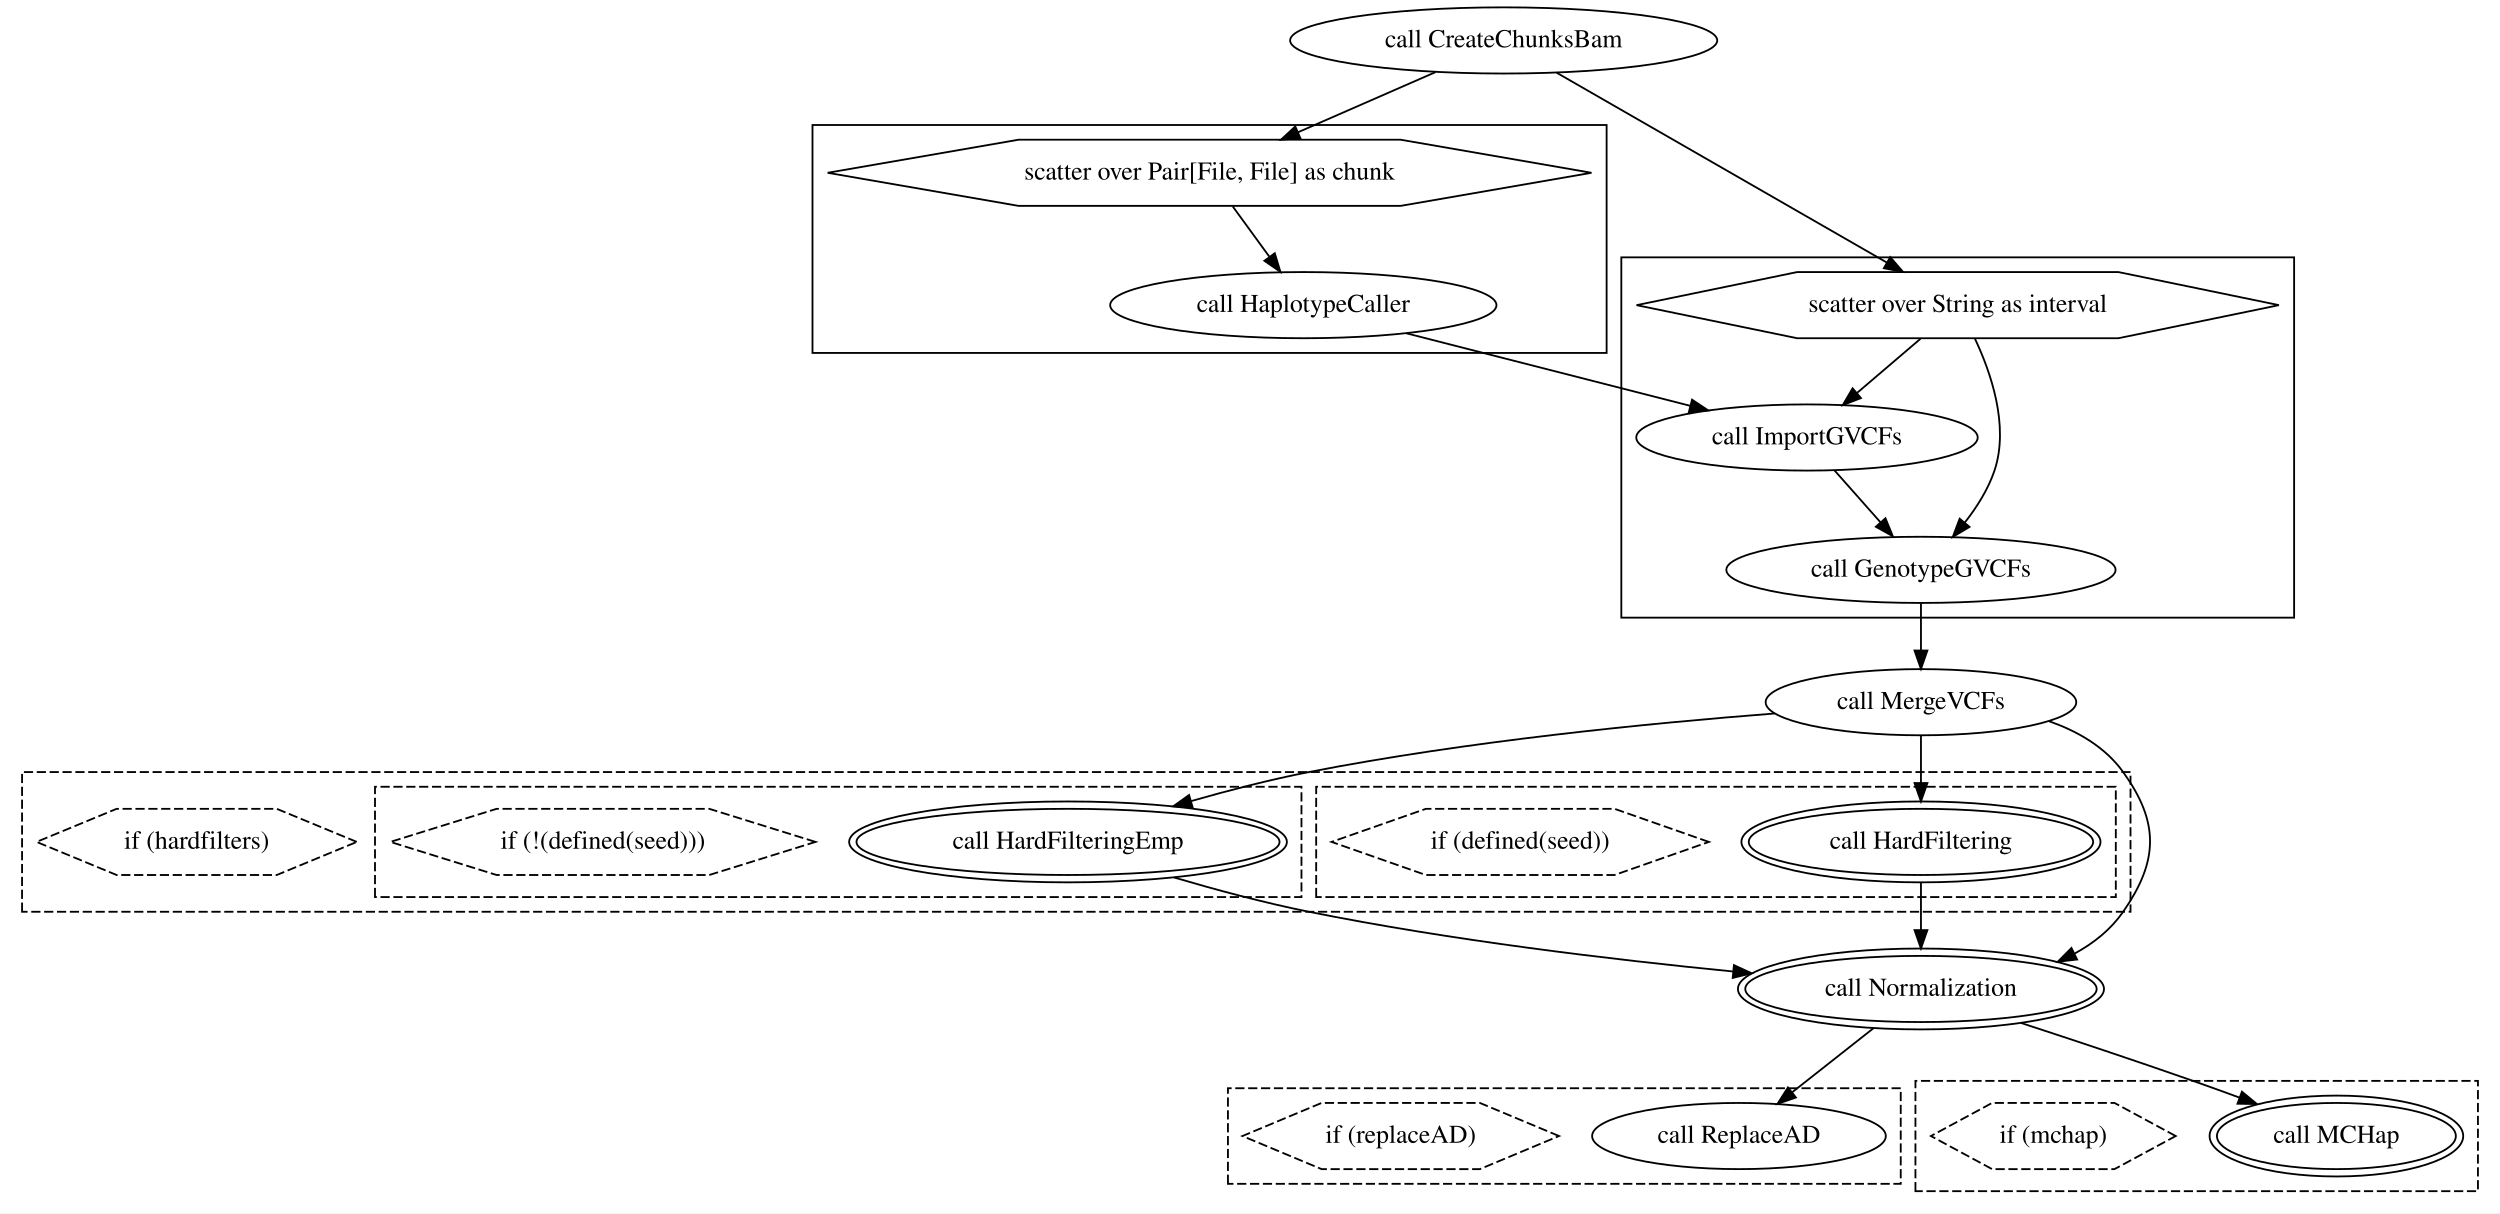
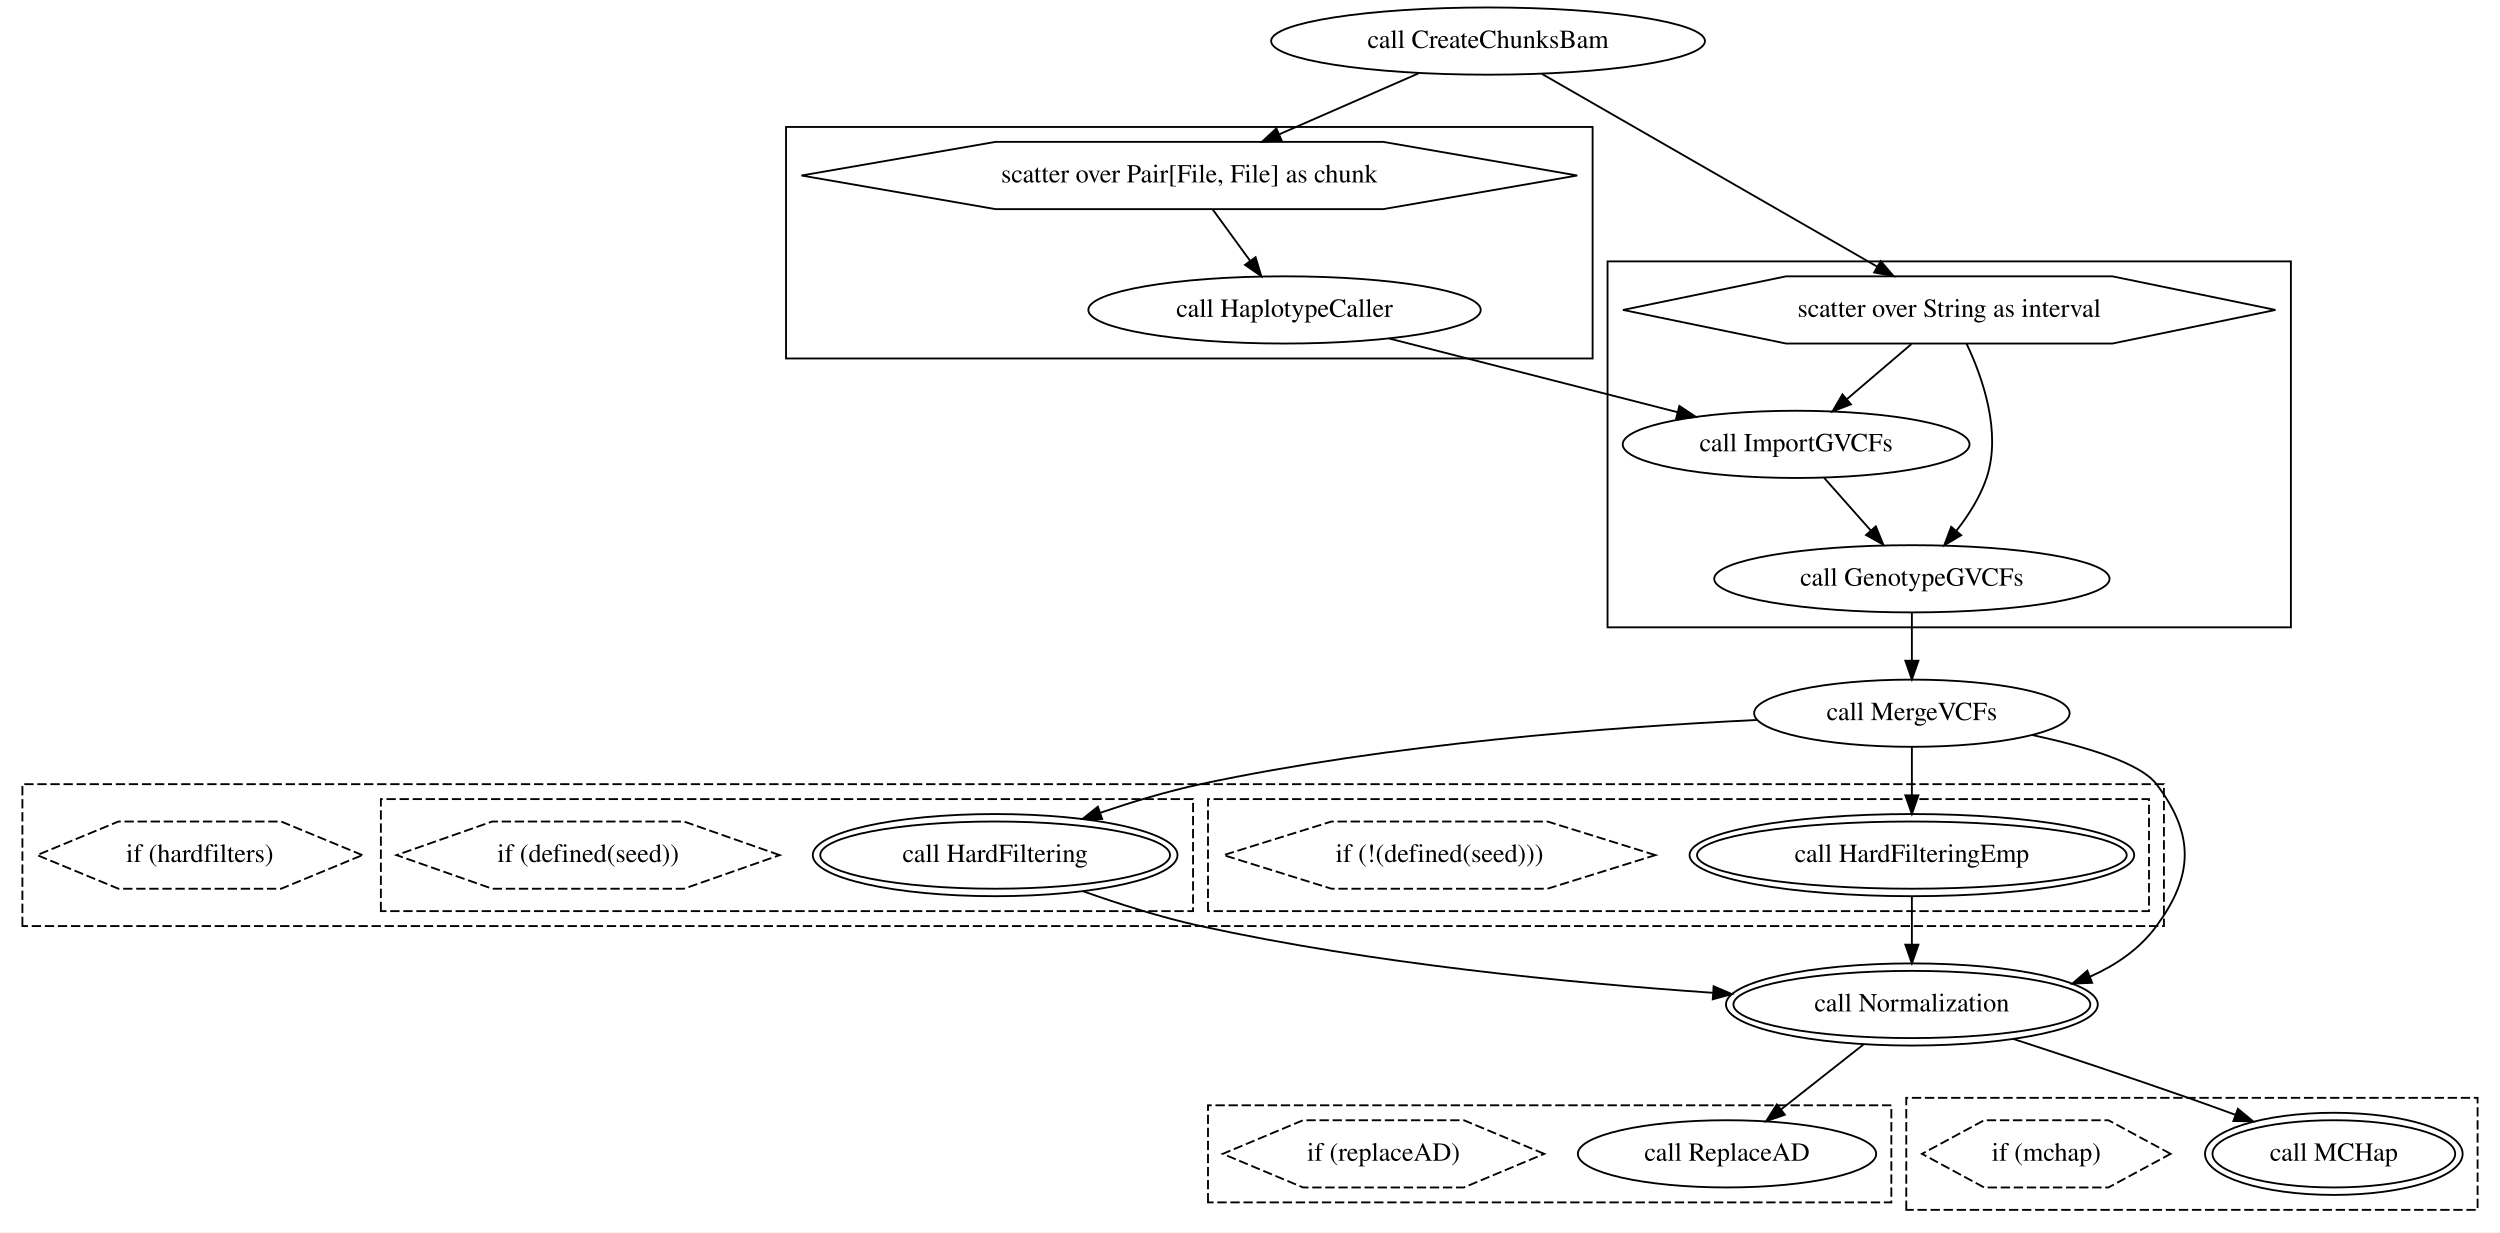
- <svg xmlns="http://www.w3.org/2000/svg" width="1360pt" height="660pt" viewBox="0.00 0.00 1360.00 660.00">
+ <svg xmlns="http://www.w3.org/2000/svg" width="1339pt" height="660pt" viewBox="0.00 0.00 1339.00 660.00">
  <g id="graph0" class="graph" transform="scale(1 1) rotate(0) translate(4 656)">
-     <polygon fill="white" stroke="transparent" points="-4,4 -4,-656 1356,-656 1356,4 -4,4" />
+     <polygon fill="white" stroke="transparent" points="-4,4 -4,-656 1335,-656 1335,4 -4,4" />
    <g id="clust1" class="cluster">
-       <polygon fill="white" stroke="black" stroke-dasharray="5,2" points="1038,-8 1038,-68 1344,-68 1344,-8 1038,-8" />
+       <polygon fill="white" stroke="black" points="857,-320 857,-516 1223,-516 1223,-320 857,-320" />
    </g>
    <g id="clust2" class="cluster">
-       <polygon fill="white" stroke="black" points="438,-464 438,-588 870,-588 870,-464 438,-464" />
+       <polygon fill="white" stroke="black" stroke-dasharray="5,2" points="643,-12 643,-64 1009,-64 1009,-12 643,-12" />
    </g>
    <g id="clust3" class="cluster">
-       <polygon fill="white" stroke="black" stroke-dasharray="5,2" points="664,-12 664,-64 1030,-64 1030,-12 664,-12" />
+       <polygon fill="white" stroke="black" stroke-dasharray="5,2" points="8,-160 8,-236 1155,-236 1155,-160 8,-160" />
    </g>
    <g id="clust4" class="cluster">
-       <polygon fill="white" stroke="black" points="878,-320 878,-516 1244,-516 1244,-320 878,-320" />
+       <polygon fill="white" stroke="black" stroke-dasharray="5,2" points="643,-168 643,-228 1147,-228 1147,-168 643,-168" />
    </g>
    <g id="clust5" class="cluster">
-       <polygon fill="white" stroke="black" stroke-dasharray="5,2" points="8,-160 8,-236 1155,-236 1155,-160 8,-160" />
+       <polygon fill="white" stroke="black" stroke-dasharray="5,2" points="200,-168 200,-228 635,-228 635,-168 200,-168" />
    </g>
    <g id="clust6" class="cluster">
-       <polygon fill="white" stroke="black" stroke-dasharray="5,2" points="712,-168 712,-228 1147,-228 1147,-168 712,-168" />
+       <polygon fill="white" stroke="black" stroke-dasharray="5,2" points="1017,-8 1017,-68 1323,-68 1323,-8 1017,-8" />
    </g>
    <g id="clust7" class="cluster">
-       <polygon fill="white" stroke="black" stroke-dasharray="5,2" points="200,-168 200,-228 704,-228 704,-168 200,-168" />
+       <polygon fill="white" stroke="black" points="417,-464 417,-588 849,-588 849,-464 417,-464" />
    </g>
    <g id="node1" class="node">
-       <ellipse fill="none" stroke="black" cx="1041" cy="-346" rx="105.88" ry="18" />
-       <text text-anchor="middle" x="1041" y="-342.3" font-family="Times,serif" font-size="14.00">call GenotypeGVCFs</text>
+       <ellipse fill="none" stroke="black" cx="1020" cy="-198" rx="115.08" ry="18" />
+       <ellipse fill="none" stroke="black" cx="1020" cy="-198" rx="119.08" ry="22" />
+       <text text-anchor="middle" x="1020" y="-194.3" font-family="Times,serif" font-size="14.00">call HardFilteringEmp</text>
    </g>
    <g id="node2" class="node">
-       <ellipse fill="none" stroke="black" cx="1041" cy="-274" rx="84.49" ry="18" />
-       <text text-anchor="middle" x="1041" y="-270.3" font-family="Times,serif" font-size="14.00">call MergeVCFs</text>
+       <ellipse fill="none" stroke="black" cx="1020" cy="-118" rx="95.58" ry="18" />
+       <ellipse fill="none" stroke="black" cx="1020" cy="-118" rx="99.58" ry="22" />
+       <text text-anchor="middle" x="1020" y="-114.3" font-family="Times,serif" font-size="14.00">call Normalization</text>
    </g>
    <g id="edge1" class="edge">
-       <path fill="none" stroke="black" d="M1041,-327.7C1041,-319.98 1041,-310.71 1041,-302.11" />
-       <polygon fill="black" stroke="black" points="1044.5,-302.1 1041,-292.1 1037.5,-302.1 1044.5,-302.1" />
+       <path fill="none" stroke="black" d="M1020,-175.69C1020,-167.8 1020,-158.68 1020,-150.1" />
+       <polygon fill="black" stroke="black" points="1023.5,-150.02 1020,-140.02 1016.5,-150.02 1023.5,-150.02" />
+     </g>
+     <g id="node10" class="node">
+       <ellipse fill="none" stroke="black" cx="921" cy="-38" rx="79.89" ry="18" />
+       <text text-anchor="middle" x="921" y="-34.3" font-family="Times,serif" font-size="14.00">call ReplaceAD</text>
+     </g>
+     <g id="edge6" class="edge">
+       <path fill="none" stroke="black" d="M994.25,-96.71C980.65,-85.99 963.91,-72.81 949.87,-61.75" />
+       <polygon fill="black" stroke="black" points="951.98,-58.95 941.96,-55.51 947.65,-64.45 951.98,-58.95" />
+     </g>
+     <g id="node11" class="node">
+       <ellipse fill="none" stroke="black" cx="1246" cy="-38" rx="64.99" ry="18" />
+       <ellipse fill="none" stroke="black" cx="1246" cy="-38" rx="68.99" ry="22" />
+       <text text-anchor="middle" x="1246" y="-34.3" font-family="Times,serif" font-size="14.00">call MCHap</text>
+     </g>
+     <g id="edge10" class="edge">
+       <path fill="none" stroke="black" d="M1074.29,-99.55C1102.35,-90.4 1137.1,-78.85 1168,-68 1176.22,-65.11 1184.9,-61.98 1193.36,-58.87" />
+       <polygon fill="black" stroke="black" points="1194.61,-62.13 1202.78,-55.39 1192.19,-55.57 1194.61,-62.13" />
    </g>
    <g id="node3" class="node">
-       <ellipse fill="none" stroke="black" cx="577" cy="-198" rx="115.08" ry="18" />
-       <ellipse fill="none" stroke="black" cx="577" cy="-198" rx="119.08" ry="22" />
-       <text text-anchor="middle" x="577" y="-194.3" font-family="Times,serif" font-size="14.00">call HardFilteringEmp</text>
+       <ellipse fill="none" stroke="black" cx="793" cy="-634" rx="116.18" ry="18" />
+       <text text-anchor="middle" x="793" y="-630.3" font-family="Times,serif" font-size="14.00">call CreateChunksBam</text>
+     </g>
+     <g id="node4" class="node">
+       <polygon fill="none" stroke="black" points="1214.73,-490 1127.36,-508 952.64,-508 865.27,-490 952.64,-472 1127.36,-472 1214.73,-490" />
+       <text text-anchor="middle" x="1040" y="-486.3" font-family="Times,serif" font-size="14.00">scatter over String as interval</text>
+     </g>
+     <g id="edge2" class="edge">
+       <path fill="none" stroke="black" d="M821.82,-616.43C866.26,-590.88 951.6,-541.82 1001.36,-513.22" />
+       <polygon fill="black" stroke="black" points="1003.29,-516.14 1010.21,-508.12 999.8,-510.07 1003.29,-516.14" />
+     </g>
+     <g id="node5" class="node">
+       <polygon fill="none" stroke="black" points="840.77,-562 736.89,-580 529.11,-580 425.23,-562 529.11,-544 736.89,-544 840.77,-562" />
+       <text text-anchor="middle" x="633" y="-558.3" font-family="Times,serif" font-size="14.00">scatter over Pair[File, File] as chunk</text>
+     </g>
+     <g id="edge14" class="edge">
+       <path fill="none" stroke="black" d="M755.89,-616.76C733.64,-607.03 705.11,-594.55 681.14,-584.06" />
+       <polygon fill="black" stroke="black" points="682.42,-580.8 671.86,-580 679.62,-587.22 682.42,-580.8" />
+     </g>
+     <g id="node7" class="node">
+       <ellipse fill="none" stroke="black" cx="958" cy="-418" rx="92.88" ry="18" />
+       <text text-anchor="middle" x="958" y="-414.3" font-family="Times,serif" font-size="14.00">call ImportGVCFs</text>
+     </g>
+     <g id="edge7" class="edge">
+       <path fill="none" stroke="black" d="M1019.73,-471.7C1009.35,-462.84 996.56,-451.92 985.32,-442.33" />
+       <polygon fill="black" stroke="black" points="987.35,-439.45 977.47,-435.62 982.81,-444.78 987.35,-439.45" />
+     </g>
+     <g id="node8" class="node">
+       <ellipse fill="none" stroke="black" cx="1020" cy="-346" rx="105.88" ry="18" />
+       <text text-anchor="middle" x="1020" y="-342.3" font-family="Times,serif" font-size="14.00">call GenotypeGVCFs</text>
+     </g>
+     <g id="edge9" class="edge">
+       <path fill="none" stroke="black" d="M1049.25,-471.99C1057.85,-453.87 1068.2,-424.48 1060,-400 1056.59,-389.83 1050.38,-380.06 1043.86,-371.73" />
+       <polygon fill="black" stroke="black" points="1046.42,-369.35 1037.32,-363.93 1041.06,-373.84 1046.42,-369.35" />
+     </g>
+     <g id="node6" class="node">
+       <ellipse fill="none" stroke="black" cx="684" cy="-490" rx="105.08" ry="18" />
+       <text text-anchor="middle" x="684" y="-486.3" font-family="Times,serif" font-size="14.00">call HaplotypeCaller</text>
+     </g>
+     <g id="edge3" class="edge">
+       <path fill="none" stroke="black" d="M645.61,-543.7C651.6,-535.47 658.88,-525.48 665.48,-516.42" />
+       <polygon fill="black" stroke="black" points="668.48,-518.25 671.54,-508.1 662.82,-514.13 668.48,-518.25" />
+     </g>
+     <g id="edge13" class="edge">
+       <path fill="none" stroke="black" d="M740.11,-474.67C784.98,-463.2 847.9,-447.13 894.59,-435.2" />
+       <polygon fill="black" stroke="black" points="895.47,-438.59 904.3,-432.72 893.74,-431.8 895.47,-438.59" />
+     </g>
+     <g id="edge4" class="edge">
+       <path fill="none" stroke="black" d="M973.01,-400.05C980.51,-391.58 989.74,-381.17 998.02,-371.82" />
+       <polygon fill="black" stroke="black" points="1000.69,-374.08 1004.7,-364.28 995.45,-369.44 1000.69,-374.08" />
+     </g>
+     <g id="node9" class="node">
+       <ellipse fill="none" stroke="black" cx="1020" cy="-274" rx="84.49" ry="18" />
+       <text text-anchor="middle" x="1020" y="-270.3" font-family="Times,serif" font-size="14.00">call MergeVCFs</text>
    </g>
    <g id="edge15" class="edge">
-       <path fill="none" stroke="black" d="M961.39,-267.86C893.57,-262.59 793.78,-252.76 708,-236 686.97,-231.89 664.41,-226.05 644.03,-220.22" />
-       <polygon fill="black" stroke="black" points="644.8,-216.8 634.22,-217.37 642.85,-223.52 644.8,-216.8" />
+       <path fill="none" stroke="black" d="M1020,-327.7C1020,-319.98 1020,-310.71 1020,-302.11" />
+       <polygon fill="black" stroke="black" points="1023.5,-302.1 1020,-292.1 1016.5,-302.1 1023.5,-302.1" />
    </g>
-     <g id="node4" class="node">
-       <ellipse fill="none" stroke="black" cx="1041" cy="-118" rx="95.58" ry="18" />
-       <ellipse fill="none" stroke="black" cx="1041" cy="-118" rx="99.58" ry="22" />
-       <text text-anchor="middle" x="1041" y="-114.3" font-family="Times,serif" font-size="14.00">call Normalization</text>
+     <g id="edge5" class="edge">
+       <path fill="none" stroke="black" d="M1020,-255.84C1020,-248.16 1020,-238.88 1020,-230.05" />
+       <polygon fill="black" stroke="black" points="1023.5,-230.03 1020,-220.03 1016.5,-230.03 1023.5,-230.03" />
    </g>
    <g id="edge8" class="edge">
-       <path fill="none" stroke="black" d="M1110.72,-263.65C1126.43,-258.14 1141.3,-249.5 1151,-236 1170.71,-208.57 1170.27,-187.74 1151,-160 1144.3,-150.35 1135.05,-142.97 1124.72,-137.33" />
-       <polygon fill="black" stroke="black" points="1125.94,-134.03 1115.41,-132.8 1122.87,-140.32 1125.94,-134.03" />
+       <path fill="none" stroke="black" d="M1084.39,-262.34C1113.13,-256.14 1142.44,-247.31 1151,-236 1171.38,-209.06 1171,-187.22 1151,-160 1141.97,-147.71 1129.27,-139.01 1115.3,-132.86" />
+       <polygon fill="black" stroke="black" points="1116.55,-129.59 1105.96,-129.18 1113.98,-136.1 1116.55,-129.59" />
    </g>
    <g id="node12" class="node">
-       <ellipse fill="none" stroke="black" cx="1041" cy="-198" rx="93.68" ry="18" />
-       <ellipse fill="none" stroke="black" cx="1041" cy="-198" rx="97.68" ry="22" />
-       <text text-anchor="middle" x="1041" y="-194.3" font-family="Times,serif" font-size="14.00">call HardFiltering</text>
+       <ellipse fill="none" stroke="black" cx="529" cy="-198" rx="93.68" ry="18" />
+       <ellipse fill="none" stroke="black" cx="529" cy="-198" rx="97.68" ry="22" />
+       <text text-anchor="middle" x="529" y="-194.3" font-family="Times,serif" font-size="14.00">call HardFiltering</text>
    </g>
-     <g id="edge10" class="edge">
-       <path fill="none" stroke="black" d="M1041,-255.84C1041,-248.16 1041,-238.88 1041,-230.05" />
-       <polygon fill="black" stroke="black" points="1044.5,-230.03 1041,-220.03 1037.5,-230.03 1044.5,-230.03" />
-     </g>
-     <g id="edge2" class="edge">
-       <path fill="none" stroke="black" d="M634.57,-178.68C657.27,-172.01 683.67,-164.9 708,-160 784.72,-144.54 872.63,-134.01 938.85,-127.5" />
-       <polygon fill="black" stroke="black" points="939.26,-130.98 948.88,-126.53 938.59,-124.01 939.26,-130.98" />
-     </g>
-     <g id="node10" class="node">
-       <ellipse fill="none" stroke="black" cx="942" cy="-38" rx="79.89" ry="18" />
-       <text text-anchor="middle" x="942" y="-34.3" font-family="Times,serif" font-size="14.00">call ReplaceAD</text>
-     </g>
-     <g id="edge7" class="edge">
-       <path fill="none" stroke="black" d="M1015.25,-96.71C1001.65,-85.99 984.91,-72.81 970.87,-61.75" />
-       <polygon fill="black" stroke="black" points="972.98,-58.95 962.96,-55.51 968.65,-64.45 972.98,-58.95" />
-     </g>
-     <g id="node11" class="node">
-       <ellipse fill="none" stroke="black" cx="1267" cy="-38" rx="64.99" ry="18" />
-       <ellipse fill="none" stroke="black" cx="1267" cy="-38" rx="68.99" ry="22" />
-       <text text-anchor="middle" x="1267" y="-34.3" font-family="Times,serif" font-size="14.00">call MCHap</text>
-     </g>
-     <g id="edge9" class="edge">
-       <path fill="none" stroke="black" d="M1095.29,-99.55C1123.35,-90.4 1158.1,-78.85 1189,-68 1197.22,-65.11 1205.9,-61.98 1214.36,-58.87" />
-       <polygon fill="black" stroke="black" points="1215.61,-62.13 1223.78,-55.39 1213.19,-55.57 1215.61,-62.13" />
-     </g>
-     <g id="node5" class="node">
-       <polygon fill="none" stroke="black" points="1235.73,-490 1148.36,-508 973.64,-508 886.27,-490 973.64,-472 1148.36,-472 1235.73,-490" />
-       <text text-anchor="middle" x="1061" y="-486.3" font-family="Times,serif" font-size="14.00">scatter over String as interval</text>
-     </g>
-     <g id="edge3" class="edge">
-       <path fill="none" stroke="black" d="M1070.25,-471.99C1078.85,-453.87 1089.2,-424.48 1081,-400 1077.59,-389.83 1071.38,-380.06 1064.86,-371.73" />
-       <polygon fill="black" stroke="black" points="1067.42,-369.35 1058.32,-363.93 1062.06,-373.84 1067.42,-369.35" />
-     </g>
-     <g id="node9" class="node">
-       <ellipse fill="none" stroke="black" cx="979" cy="-418" rx="92.88" ry="18" />
-       <text text-anchor="middle" x="979" y="-414.3" font-family="Times,serif" font-size="14.00">call ImportGVCFs</text>
-     </g>
-     <g id="edge13" class="edge">
-       <path fill="none" stroke="black" d="M1040.73,-471.7C1030.35,-462.84 1017.56,-451.92 1006.32,-442.33" />
-       <polygon fill="black" stroke="black" points="1008.35,-439.45 998.47,-435.62 1003.81,-444.78 1008.35,-439.45" />
-     </g>
-     <g id="node6" class="node">
-       <ellipse fill="none" stroke="black" cx="814" cy="-634" rx="116.18" ry="18" />
-       <text text-anchor="middle" x="814" y="-630.3" font-family="Times,serif" font-size="14.00">call CreateChunksBam</text>
-     </g>
-     <g id="edge4" class="edge">
-       <path fill="none" stroke="black" d="M842.82,-616.43C887.26,-590.88 972.6,-541.82 1022.36,-513.22" />
-       <polygon fill="black" stroke="black" points="1024.29,-516.14 1031.21,-508.12 1020.8,-510.07 1024.29,-516.14" />
-     </g>
-     <g id="node7" class="node">
-       <polygon fill="none" stroke="black" points="861.77,-562 757.89,-580 550.11,-580 446.23,-562 550.11,-544 757.89,-544 861.77,-562" />
-       <text text-anchor="middle" x="654" y="-558.3" font-family="Times,serif" font-size="14.00">scatter over Pair[File, File] as chunk</text>
-     </g>
-     <g id="edge14" class="edge">
-       <path fill="none" stroke="black" d="M776.89,-616.76C754.64,-607.03 726.11,-594.55 702.14,-584.06" />
-       <polygon fill="black" stroke="black" points="703.42,-580.8 692.86,-580 700.62,-587.22 703.42,-580.8" />
-     </g>
-     <g id="node8" class="node">
-       <ellipse fill="none" stroke="black" cx="705" cy="-490" rx="105.08" ry="18" />
-       <text text-anchor="middle" x="705" y="-486.3" font-family="Times,serif" font-size="14.00">call HaplotypeCaller</text>
-     </g>
-     <g id="edge5" class="edge">
-       <path fill="none" stroke="black" d="M666.61,-543.7C672.6,-535.47 679.88,-525.48 686.48,-516.42" />
-       <polygon fill="black" stroke="black" points="689.48,-518.25 692.54,-508.1 683.82,-514.13 689.48,-518.25" />
+     <g id="edge11" class="edge">
+       <path fill="none" stroke="black" d="M937.05,-270.38C859.3,-266.65 740.22,-257.64 639,-236 621.29,-232.21 602.46,-226.53 585.48,-220.74" />
+       <polygon fill="black" stroke="black" points="586.31,-217.32 575.72,-217.33 584.01,-223.93 586.31,-217.32" />
    </g>
    <g id="edge12" class="edge">
-       <path fill="none" stroke="black" d="M761.11,-474.67C805.98,-463.2 868.9,-447.13 915.59,-435.2" />
-       <polygon fill="black" stroke="black" points="916.47,-438.59 925.3,-432.72 914.74,-431.8 916.47,-438.59" />
-     </g>
-     <g id="edge6" class="edge">
-       <path fill="none" stroke="black" d="M994.01,-400.05C1001.51,-391.58 1010.74,-381.17 1019.02,-371.82" />
-       <polygon fill="black" stroke="black" points="1021.69,-374.08 1025.7,-364.28 1016.45,-369.44 1021.69,-374.08" />
-     </g>
-     <g id="edge11" class="edge">
-       <path fill="none" stroke="black" d="M1041,-175.69C1041,-167.8 1041,-158.68 1041,-150.1" />
-       <polygon fill="black" stroke="black" points="1044.5,-150.02 1041,-140.02 1037.5,-150.02 1044.5,-150.02" />
+       <path fill="none" stroke="black" d="M576.01,-178.68C595.27,-171.84 617.94,-164.62 639,-160 730.42,-139.96 836.42,-129.56 913.37,-124.26" />
+       <polygon fill="black" stroke="black" points="913.82,-127.74 923.56,-123.58 913.35,-120.76 913.82,-127.74" />
    </g>
    <g id="node13" class="node">
-       <polygon fill="none" stroke="black" stroke-dasharray="5,2" points="1179.59,-38 1146.29,-56 1079.71,-56 1046.41,-38 1079.71,-20 1146.29,-20 1179.59,-38" />
-       <text text-anchor="middle" x="1113" y="-34.3" font-family="Times,serif" font-size="14.00">if (mchap)</text>
+       <polygon fill="none" stroke="black" stroke-dasharray="5,2" points="823.11,-38 780.06,-56 693.94,-56 650.89,-38 693.94,-20 780.06,-20 823.11,-38" />
+       <text text-anchor="middle" x="737" y="-34.3" font-family="Times,serif" font-size="14.00">if (replaceAD)</text>
    </g>
    <g id="node14" class="node">
-       <polygon fill="none" stroke="black" stroke-dasharray="5,2" points="844.11,-38 801.06,-56 714.94,-56 671.89,-38 714.94,-20 801.06,-20 844.11,-38" />
-       <text text-anchor="middle" x="758" y="-34.3" font-family="Times,serif" font-size="14.00">if (replaceAD)</text>
+       <polygon fill="none" stroke="black" stroke-dasharray="5,2" points="882.65,-198 824.83,-216 709.17,-216 651.35,-198 709.17,-180 824.83,-180 882.65,-198" />
+       <text text-anchor="middle" x="767" y="-194.3" font-family="Times,serif" font-size="14.00">if (!(defined(seed)))</text>
    </g>
    <g id="node15" class="node">
-       <polygon fill="none" stroke="black" stroke-dasharray="5,2" points="925.63,-198 874.32,-216 771.68,-216 720.37,-198 771.68,-180 874.32,-180 925.63,-198" />
-       <text text-anchor="middle" x="823" y="-194.3" font-family="Times,serif" font-size="14.00">if (defined(seed))</text>
+       <polygon fill="none" stroke="black" stroke-dasharray="5,2" points="413.63,-198 362.32,-216 259.68,-216 208.37,-198 259.68,-180 362.32,-180 413.63,-198" />
+       <text text-anchor="middle" x="311" y="-194.3" font-family="Times,serif" font-size="14.00">if (defined(seed))</text>
    </g>
    <g id="node16" class="node">
-       <polygon fill="none" stroke="black" stroke-dasharray="5,2" points="439.65,-198 381.83,-216 266.17,-216 208.35,-198 266.17,-180 381.83,-180 439.65,-198" />
-       <text text-anchor="middle" x="324" y="-194.3" font-family="Times,serif" font-size="14.00">if (!(defined(seed)))</text>
-     </g>
-     <g id="node17" class="node">
      <polygon fill="none" stroke="black" stroke-dasharray="5,2" points="190.11,-198 146.56,-216 59.44,-216 15.89,-198 59.44,-180 146.56,-180 190.11,-198" />
      <text text-anchor="middle" x="103" y="-194.3" font-family="Times,serif" font-size="14.00">if (hardfilters)</text>
    </g>
+     <g id="node17" class="node">
+       <polygon fill="none" stroke="black" stroke-dasharray="5,2" points="1158.59,-38 1125.29,-56 1058.71,-56 1025.41,-38 1058.71,-20 1125.29,-20 1158.59,-38" />
+       <text text-anchor="middle" x="1092" y="-34.3" font-family="Times,serif" font-size="14.00">if (mchap)</text>
+     </g>
  </g>
</svg>
